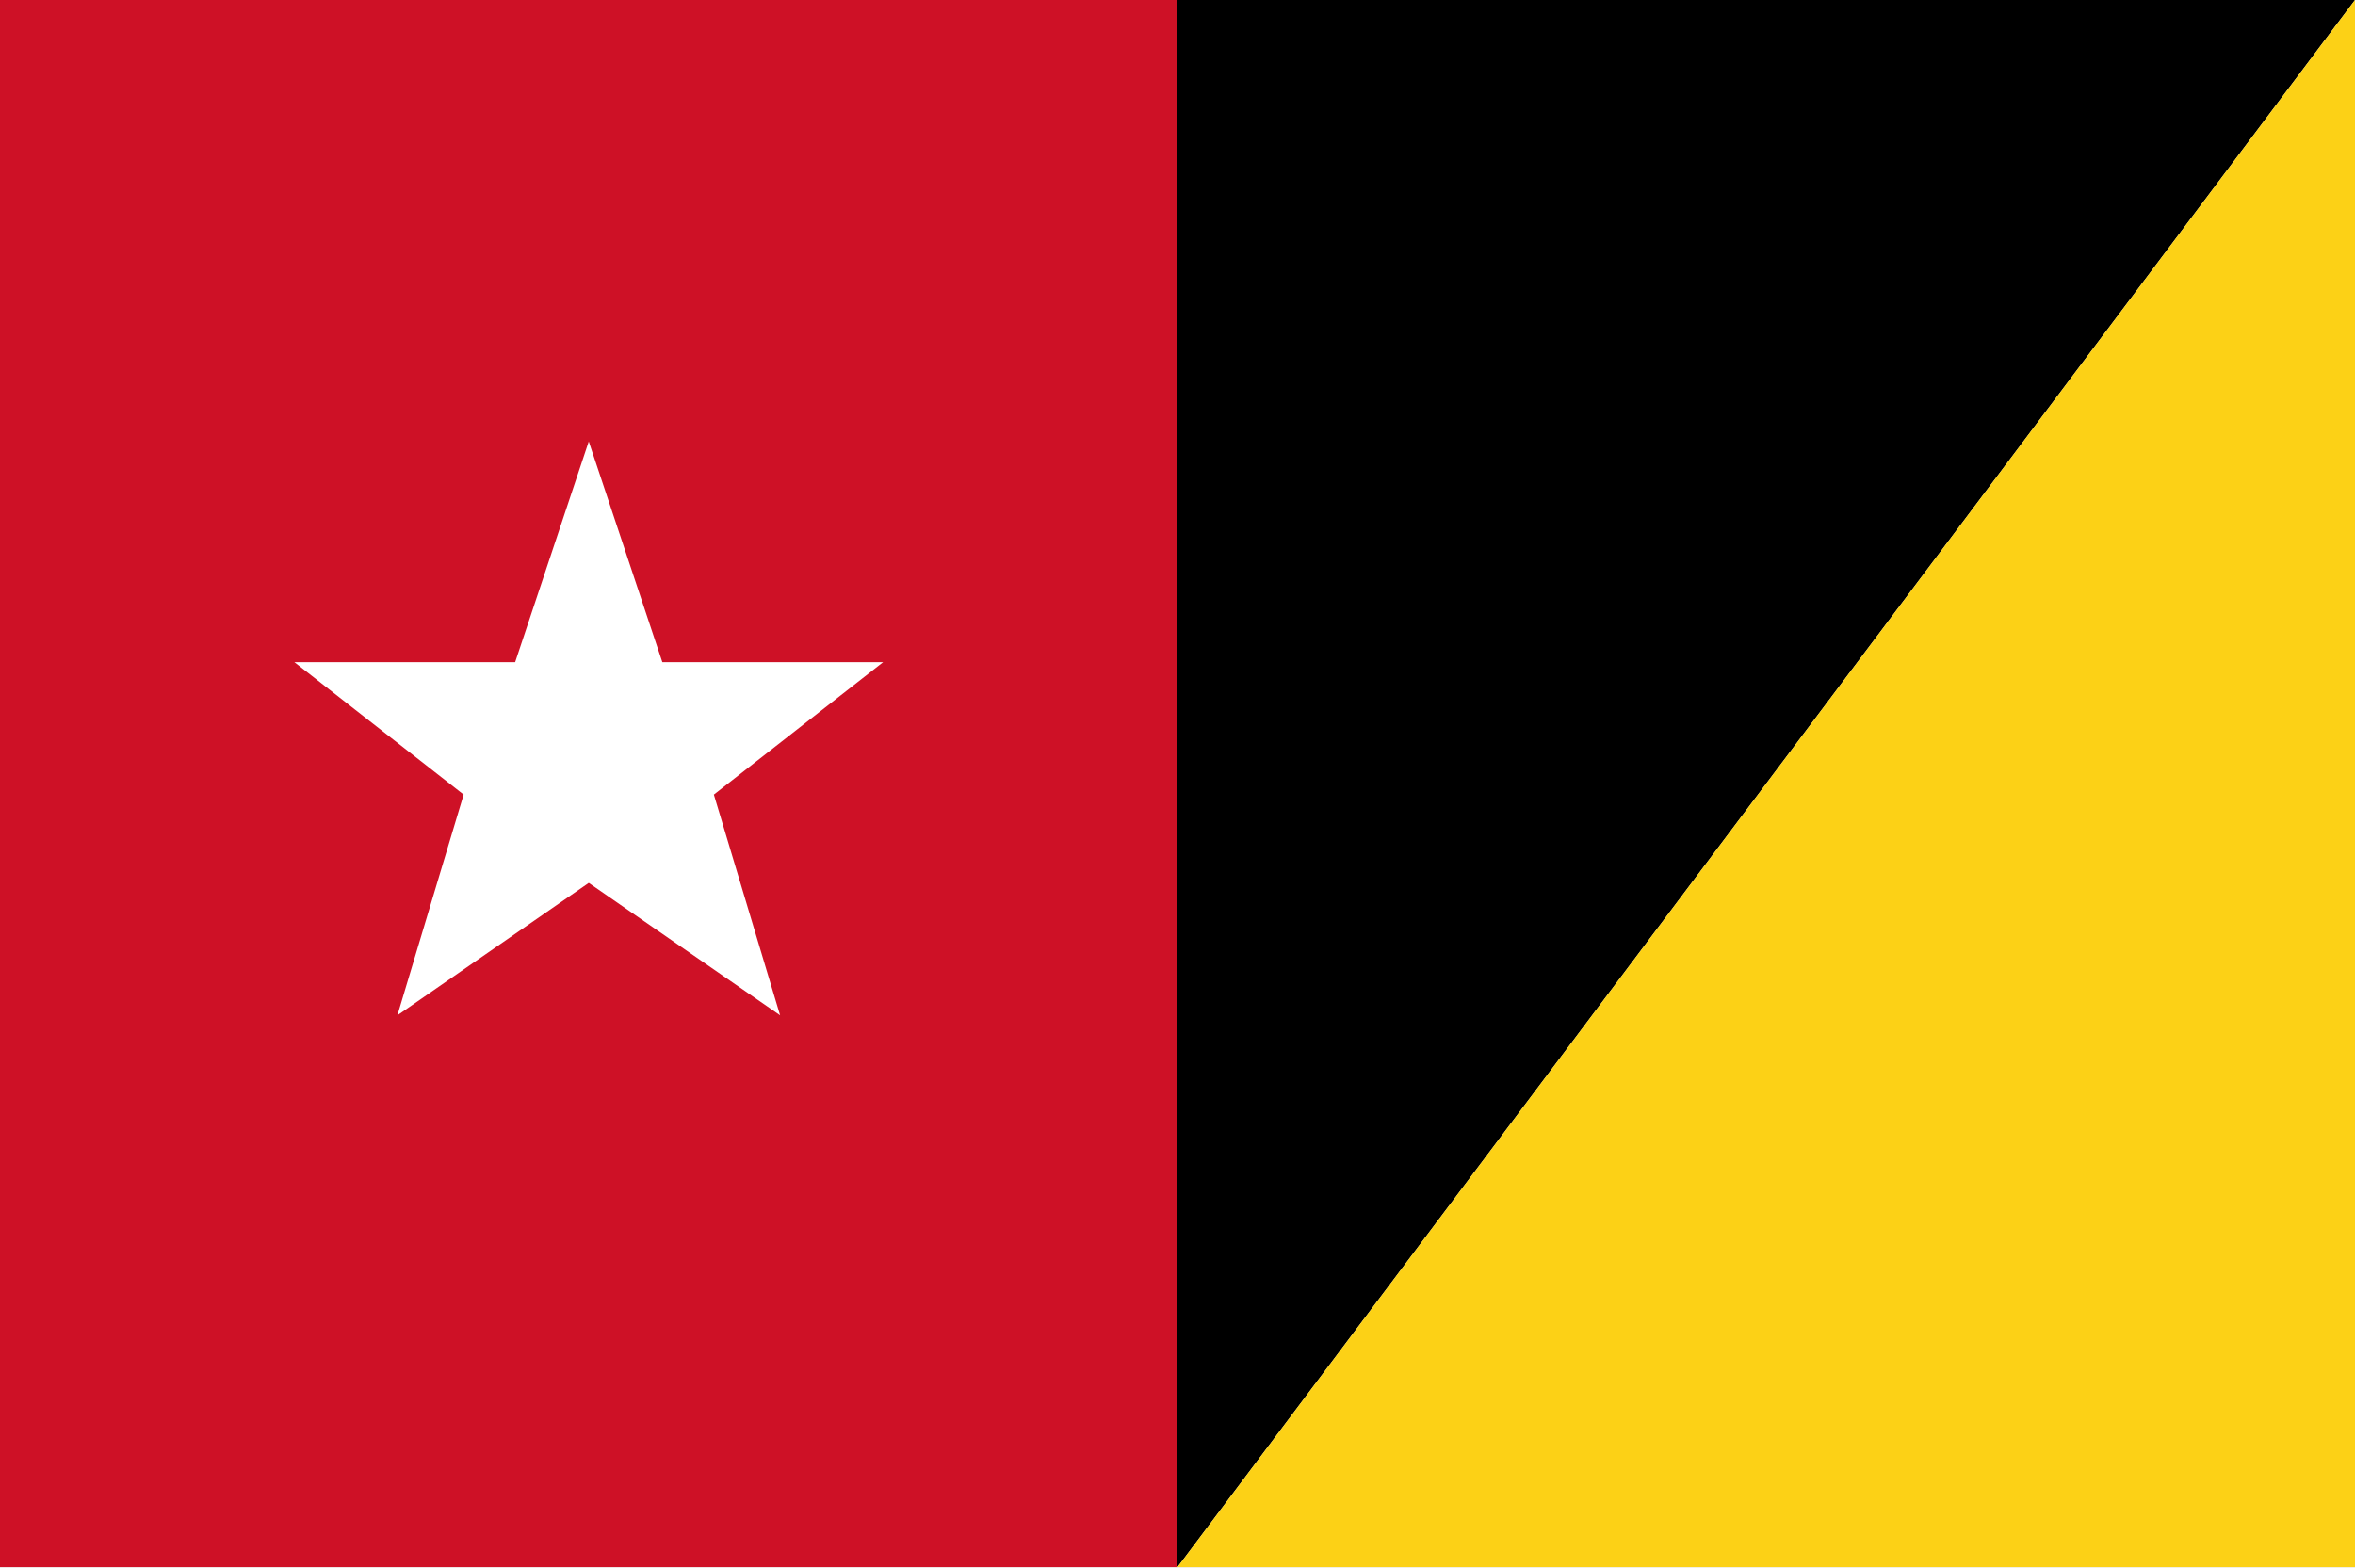
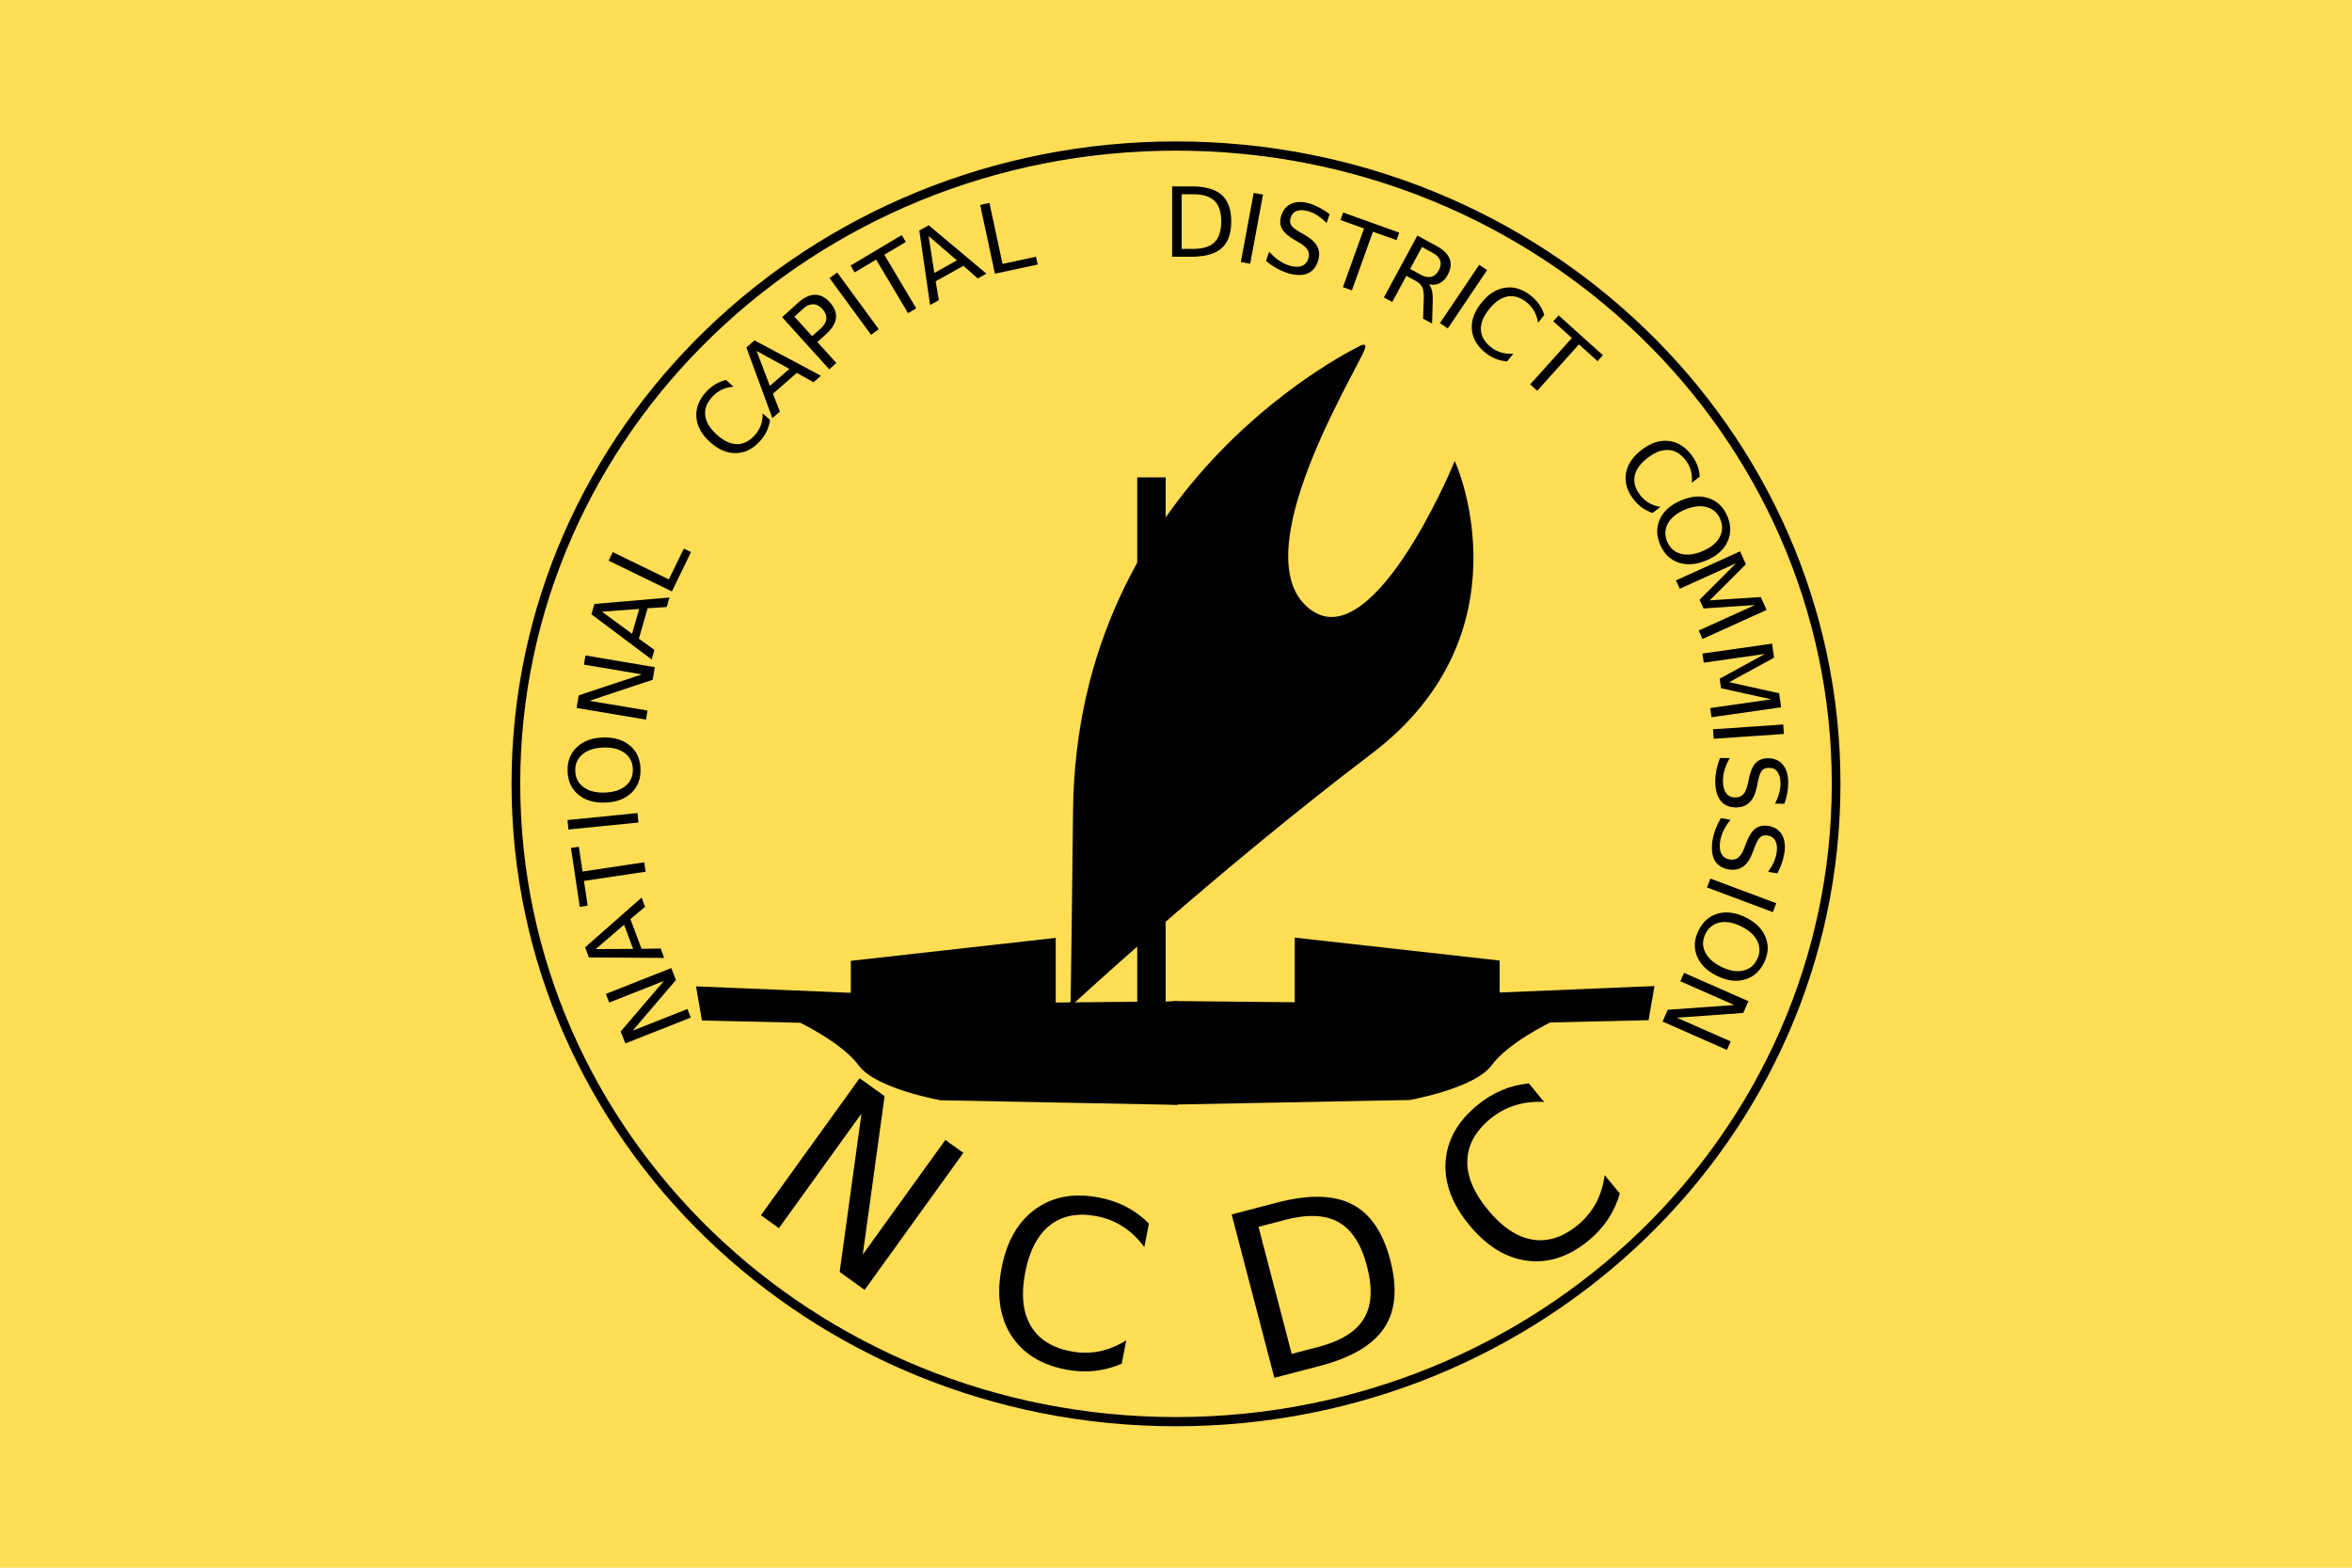
- <svg xmlns="http://www.w3.org/2000/svg" viewBox="0 0 320 213">
-   <rect width="160" height="213" fill="#CE1126" />
-   <polygon points="160,0 320,0 160,213" fill="#000000" />
-   <polygon points="160,213 320,0 320,213" fill="#FCD116" />
-   <polygon points="80,60 90,90 120,90 97,108 106,138 80,120 54,138 63,108 40,90 70,90" fill="white" />
+ <svg xmlns="http://www.w3.org/2000/svg" width="487.407" height="324.938" version="1.0">
+   <path style="color:#000;fill:#fd5;fill-opacity:1;fill-rule:nonzero;stroke:none;stroke-width:1.8;marker:none;visibility:visible;display:inline;overflow:visible;enable-background:accumulate" d="M91.227 442.691h487.407v324.938H91.227z" transform="translate(-91.22742 -442.6912)" />
+   <path style="fill:#000;fill-rule:evenodd;stroke:#000;stroke-width:.711px;stroke-linecap:butt;stroke-linejoin:miter;stroke-opacity:1" d="M373.77 514.434s-59.058 27.389-59.815 96.195c-.757 68.806-.757 40.081-.757 40.081s29.529-27.389 62.086-52.105c32.557-24.717 17.414-59.454 17.414-59.454s-17.414 42.085-31.043 29.393c-13.629-12.692 13.629-54.11 12.114-54.11z" transform="translate(-91.22742 -442.6912)" />
+   <path d="m167.414 254.362 46 2v-10l60-7v20l36.299-.374v31.113l-70.004-1.414s-19.092-3.536-24.042-10.607c-4.95-7.071-17.678-13.435-17.678-13.435l-28.991-.707-1.584-9.576z" style="fill:#000;fill-rule:evenodd;stroke:#000;stroke-width:1px;stroke-linecap:butt;stroke-linejoin:miter;stroke-opacity:1" transform="matrix(.69605 0 0 .66802 28.12211 34.87411)" />
+   <path d="m451.573 254.276-46 2v-10l-60-7v20l-36.299-.374v31.113l70.004-1.414s19.092-3.536 24.042-10.607c4.95-7.071 17.678-13.435 17.678-13.435l28.991-.707 1.584-9.576z" style="fill:#000;fill-rule:evenodd;stroke:#000;stroke-width:1px;stroke-linecap:butt;stroke-linejoin:miter;stroke-opacity:1" transform="matrix(.69605 0 0 .66802 28.12211 34.87411)" />
+   <path style="color:#000;fill:#000;fill-opacity:1;fill-rule:nonzero;stroke:none;stroke-width:1.8;marker:none;visibility:visible;display:inline;overflow:visible;enable-background:accumulate" d="M326.897 541.639h5.889v109.115H326.897z" transform="translate(-91.22742 -442.6912)" />
+   <path style="color:#000;fill:none;stroke:#000;stroke-width:1.8;stroke-linecap:butt;stroke-linejoin:miter;stroke-miterlimit:4;stroke-opacity:1;stroke-dasharray:none;stroke-dashoffset:0;marker:none;visibility:visible;display:inline;overflow:visible;enable-background:accumulate" d="M473.054 619.613a136.825 124.451 0 1 1-273.65 0 136.825 124.451 0 1 1 273.65 0z" transform="matrix(.9998 0 0 1.06228 -92.45778 -495.7329)" />
+   <text transform="matrix(-.3673 -.9301 .9301 -.3673 -118.7827 -423.7801)" y="10.505" x="-688.51" style="font-size:20px;font-style:normal;font-weight:400;fill:#000;fill-opacity:1;stroke:none;font-family:Bitstream Vera Sans" xml:space="preserve">
+     <tspan y="10.505" x="-688.51">N</tspan>
+   </text>
+   <text transform="matrix(-.35065 -.9365 .9365 -.35065 -118.7827 -423.7801)" y="21.921" x="-672.889" style="font-size:20px;font-style:normal;font-weight:400;fill:#000;fill-opacity:1;stroke:none;font-family:Bitstream Vera Sans" xml:space="preserve">
+     <tspan y="21.921" x="-672.889">A</tspan>
+   </text>
+   <text transform="matrix(-.148 -.98899 .98899 -.148 -118.7827 -423.7801)" y="160.336" x="-640.306" style="font-size:20px;font-style:normal;font-weight:400;fill:#000;fill-opacity:1;stroke:none;font-family:Bitstream Vera Sans" xml:space="preserve">
+     <tspan y="160.336" x="-640.306">T</tspan>
+   </text>
+   <text transform="rotate(-95.68103 -251.2487 -158.1137) skewX(.0000165)" y="191.02" x="-618.17" style="font-size:20px;font-style:normal;font-weight:400;fill:#000;fill-opacity:1;stroke:none;font-family:Bitstream Vera Sans" xml:space="preserve">
+     <tspan y="191.02" x="-618.17">I</tspan>
+   </text>
+   <text transform="rotate(-91.87109 -264.4724 -154.4072) skewX(.0000054)" y="232.059" x="-598.921" style="font-size:20px;font-style:normal;font-weight:400;fill:#000;fill-opacity:1;stroke:none;font-family:Bitstream Vera Sans" xml:space="preserve">
+     <tspan y="232.059" x="-598.921">O</tspan>
+   </text>
+   <text transform="matrix(.16565 -.98618 .98618 .16565 -118.7827 -423.7801)" y="344.071" x="-525.141" style="font-size:20px;font-style:normal;font-weight:400;fill:#000;fill-opacity:1;stroke:none;font-family:Bitstream Vera Sans" xml:space="preserve">
+     <tspan y="344.071" x="-525.141">N</tspan>
+   </text>
+   <text transform="matrix(.27564 -.96126 .96126 .27564 -118.7827 -423.7801)" y="398.486" x="-468.954" style="font-size:20px;font-style:normal;font-weight:400;fill:#000;fill-opacity:1;stroke:none;font-family:Bitstream Vera Sans" xml:space="preserve">
+     <tspan y="398.486" x="-468.954">A</tspan>
+   </text>
+   <text transform="matrix(.43746 -.89924 .89924 .43746 -118.7827 -423.7801)" y="471.028" x="-380.41" style="font-size:20px;font-style:normal;font-weight:400;fill:#000;fill-opacity:1;stroke:none;font-family:Bitstream Vera Sans" xml:space="preserve">
+     <tspan y="471.028" x="-380.41">L</tspan>
+   </text>
+   <g>
+     <text y="494.091" x="335.583" style="font-size:20px;font-style:normal;font-weight:400;fill:#000;fill-opacity:1;stroke:none;font-family:Bitstream Vera Sans" xml:space="preserve" transform="matrix(1 0 0 1 -94.64669 -440.8806)">
+       <tspan y="494.091" x="335.583">D</tspan>
+     </text>
+     <text transform="rotate(10.5214 2346.886 -734.4374)" y="422.642" x="434.332" style="font-size:20px;font-style:normal;font-weight:400;fill:#000;fill-opacity:1;stroke:none;font-family:Bitstream Vera Sans" xml:space="preserve">
+       <tspan y="422.642" x="434.332">I</tspan>
+     </text>
+     <text transform="rotate(18.96177 1272.694 -503.8217) skewX(.000051)" y="352.758" x="497.084" style="font-size:20px;font-style:normal;font-weight:400;fill:#000;fill-opacity:1;stroke:none;font-family:Bitstream Vera Sans" xml:space="preserve">
+       <tspan y="352.758" x="497.084">S</tspan>
+     </text>
+     <text transform="rotate(19.75414 1218.745 -492.2395)" y="344.903" x="515.004" style="font-size:20px;font-style:normal;font-weight:400;fill:#000;fill-opacity:1;stroke:none;font-family:Bitstream Vera Sans" xml:space="preserve">
+       <tspan y="344.903" x="515.004">T</tspan>
+     </text>
+     <text transform="rotate(28.40371 823.7323 -407.4371)" y="260.599" x="572.595" style="font-size:20px;font-style:normal;font-weight:400;fill:#000;fill-opacity:1;stroke:none;font-family:Bitstream Vera Sans" xml:space="preserve">
+       <tspan y="260.599" x="572.595">R</tspan>
+     </text>
+     <text transform="rotate(33.96116 674.5807 -375.4171) skewX(.000077)" y="201.659" x="607.732" style="font-size:20px;font-style:normal;font-weight:400;fill:#000;fill-opacity:1;stroke:none;font-family:Bitstream Vera Sans" xml:space="preserve">
+       <tspan y="201.659" x="607.732">I</tspan>
+     </text>
+     <text transform="rotate(38.67869 580.773 -355.2785) skewX(.000081)" y="149.454" x="627.171" style="font-size:20px;font-style:normal;font-weight:400;fill:#000;fill-opacity:1;stroke:none;font-family:Bitstream Vera Sans" xml:space="preserve">
+       <tspan y="149.454" x="627.171">C</tspan>
+     </text>
+     <text transform="matrix(.7433 .66896 -.66896 .7433 -94.64669 -440.8806)" y="111.484" x="649.153" style="font-size:20px;font-style:normal;font-weight:400;fill:#000;fill-opacity:1;stroke:none;font-family:Bitstream Vera Sans" xml:space="preserve">
+       <tspan y="111.484" x="649.153">T</tspan>
+     </text>
+   </g>
+   <g>
+     <text transform="rotate(52.36572 401.0091 -316.6869)" y="-10.908" x="687.382" style="font-size:20px;font-style:normal;font-weight:400;fill:#000;fill-opacity:1;stroke:none;font-family:Bitstream Vera Sans" xml:space="preserve">
+       <tspan y="-10.908" x="687.382">C</tspan>
+     </text>
+     <text transform="rotate(67.19841 284.476 -291.6698) skewX(.0000594)" y="-190.072" x="672.603" style="font-size:20px;font-style:normal;font-weight:400;fill:#000;fill-opacity:1;stroke:none;font-family:Bitstream Vera Sans" xml:space="preserve">
+       <tspan y="-190.072" x="672.603">O</tspan>
+     </text>
+     <text transform="rotate(65.62107 294.595 -293.8421) skewX(.0000625)" y="-170.917" x="691.601" style="font-size:20px;font-style:normal;font-weight:400;fill:#000;fill-opacity:1;stroke:none;font-family:Bitstream Vera Sans" xml:space="preserve">
+       <tspan y="-170.917" x="691.601">M</tspan>
+     </text>
+     <text transform="rotate(81.8842 206.7824 -274.9908)" y="-361.591" x="631.775" style="font-size:20px;font-style:normal;font-weight:400;fill:#000;fill-opacity:1;stroke:none;font-family:Bitstream Vera Sans" xml:space="preserve">
+       <tspan y="-361.591" x="631.775">M</tspan>
+     </text>
+     <text transform="rotate(86.09424 188.6805 -271.1047) skewX(.0000113)" y="-408.271" x="619.326" style="font-size:20px;font-style:normal;font-weight:400;fill:#000;fill-opacity:1;stroke:none;font-family:Bitstream Vera Sans" xml:space="preserve">
+       <tspan y="-408.271" x="619.326">I</tspan>
+     </text>
+     <text transform="rotate(90.65339 170.6173 -267.227)" y="-457.223" x="591.432" style="font-size:20px;font-style:normal;font-weight:400;fill:#000;fill-opacity:1;stroke:none;font-family:Bitstream Vera Sans" xml:space="preserve">
+       <tspan y="-457.223" x="591.432">S</tspan>
+     </text>
+     <text transform="rotate(99.68284 138.6901 -260.373) skewX(-.0000275)" y="-546.863" x="524.485" style="font-size:20px;font-style:normal;font-weight:400;fill:#000;fill-opacity:1;stroke:none;font-family:Bitstream Vera Sans" xml:space="preserve">
+       <tspan y="-546.863" x="524.485">S</tspan>
+     </text>
+     <text transform="matrix(.35065 -.9365 .9365 .35065 -94.64669 -440.8806)" y="653.602" x="-429.895" style="font-size:20px;font-style:normal;font-weight:400;fill:#000;fill-opacity:1;stroke:none;font-family:Bitstream Vera Sans" xml:space="preserve">
+       <tspan y="653.602" x="-429.895">I</tspan>
+     </text>
+     <text transform="rotate(116.3795 89.40994 -249.7937) skewX(-.0000661)" y="-681.99" x="361.41" style="font-size:20px;font-style:normal;font-weight:400;fill:#000;fill-opacity:1;stroke:none;font-family:Bitstream Vera Sans" xml:space="preserve">
+       <tspan y="-681.99" x="361.41">O</tspan>
+     </text>
+     <text transform="rotate(113.7967 96.38902 -251.292)" y="-665.169" x="406.926" style="font-size:20px;font-style:normal;font-weight:400;fill:#000;fill-opacity:1;stroke:none;font-family:Bitstream Vera Sans" xml:space="preserve">
+       <tspan y="-665.169" x="406.926">N</tspan>
+     </text>
+   </g>
+   <g>
+     <text transform="matrix(.96754 -.25272 .25272 .96754 -93.64669 -444.8806)" y="797.158" x="156.795" style="font-size:48px;font-style:normal;font-weight:400;fill:#000;fill-opacity:1;stroke:none;font-family:Bitstream Vera Sans" xml:space="preserve">
+       <tspan y="797.158" x="156.795">D</tspan>
+     </text>
+     <text transform="rotate(35.76321 642.6229 -367.5686)" y="418.491" x="606.439" style="font-size:48px;font-style:normal;font-weight:400;fill:#000;fill-opacity:1;stroke:none;font-family:Bitstream Vera Sans" xml:space="preserve">
+       <tspan y="418.491" x="606.439">N</tspan>
+     </text>
+     <text transform="rotate(10.9743 2268.82 -709.8943) skewX(.000031)" y="654.871" x="427.722" style="font-size:48px;font-style:normal;font-weight:400;fill:#000;fill-opacity:1;stroke:none;font-family:Bitstream Vera Sans" xml:space="preserve">
+       <tspan y="654.871" x="427.722">C</tspan>
+     </text>
+     <text transform="matrix(.77092 -.63693 .63693 .77092 -93.64669 -444.8806)" y="809.837" x="-140.867" style="font-size:48px;font-style:normal;font-weight:400;fill:#000;fill-opacity:1;stroke:none;font-family:Bitstream Vera Sans" xml:space="preserve">
+       <tspan y="809.837" x="-140.867">C</tspan>
+     </text>
+   </g>
+   <g>
+     <text transform="rotate(-47.7145 -545.7793 -113.4339)" y="544.406" x="-232.394" style="font-size:20px;font-style:normal;font-weight:400;fill:#000;fill-opacity:1;stroke:none;font-family:Bitstream Vera Sans" xml:space="preserve">
+       <tspan y="544.406" x="-232.394">C</tspan>
+     </text>
+     <text transform="rotate(-41.08488 -635.5898 -94.15394)" y="565.016" x="-154.869" style="font-size:20px;font-style:normal;font-weight:400;fill:#000;fill-opacity:1;stroke:none;font-family:Bitstream Vera Sans" xml:space="preserve">
+       <tspan y="565.016" x="-154.869">A</tspan>
+     </text>
+     <text transform="rotate(-36.19524 -721.8574 -75.63452)" y="574.294" x="-81.255" style="font-size:20px;font-style:normal;font-weight:400;fill:#000;fill-opacity:1;stroke:none;font-family:Bitstream Vera Sans" xml:space="preserve">
+       <tspan y="574.294" x="-81.255">I</tspan>
+     </text>
+     <text transform="matrix(.85919 -.51166 .51166 .85919 -94.64669 -440.8806)" y="579.278" x="-20.919" style="font-size:20px;font-style:normal;font-weight:400;fill:#000;fill-opacity:1;stroke:none;font-family:Bitstream Vera Sans" xml:space="preserve">
+       <tspan y="579.278" x="-20.919">T</tspan>
+     </text>
+     <text transform="rotate(-29.13068 -895.7135 -38.3125)" y="580.241" x="5.485" style="font-size:20px;font-style:normal;font-weight:400;fill:#000;fill-opacity:1;stroke:none;font-family:Bitstream Vera Sans" xml:space="preserve">
+       <tspan y="580.241" x="5.485">A</tspan>
+     </text>
+     <text transform="matrix(.74167 -.67077 .67077 .74167 -94.64669 -440.8806)" y="562.521" x="-151.392" style="font-size:20px;font-style:normal;font-weight:400;fill:#000;fill-opacity:1;stroke:none;font-family:Bitstream Vera Sans" xml:space="preserve">
+       <tspan y="562.521" x="-151.392">P</tspan>
+     </text>
+     <text transform="rotate(-12.1235 -2123.204 225.1907)" y="549.703" x="187.639" style="font-size:20px;font-style:normal;font-weight:400;fill:#000;fill-opacity:1;stroke:none;font-family:Bitstream Vera Sans" xml:space="preserve">
+       <tspan y="549.703" x="187.639">L</tspan>
+     </text>
+   </g>
</svg>
